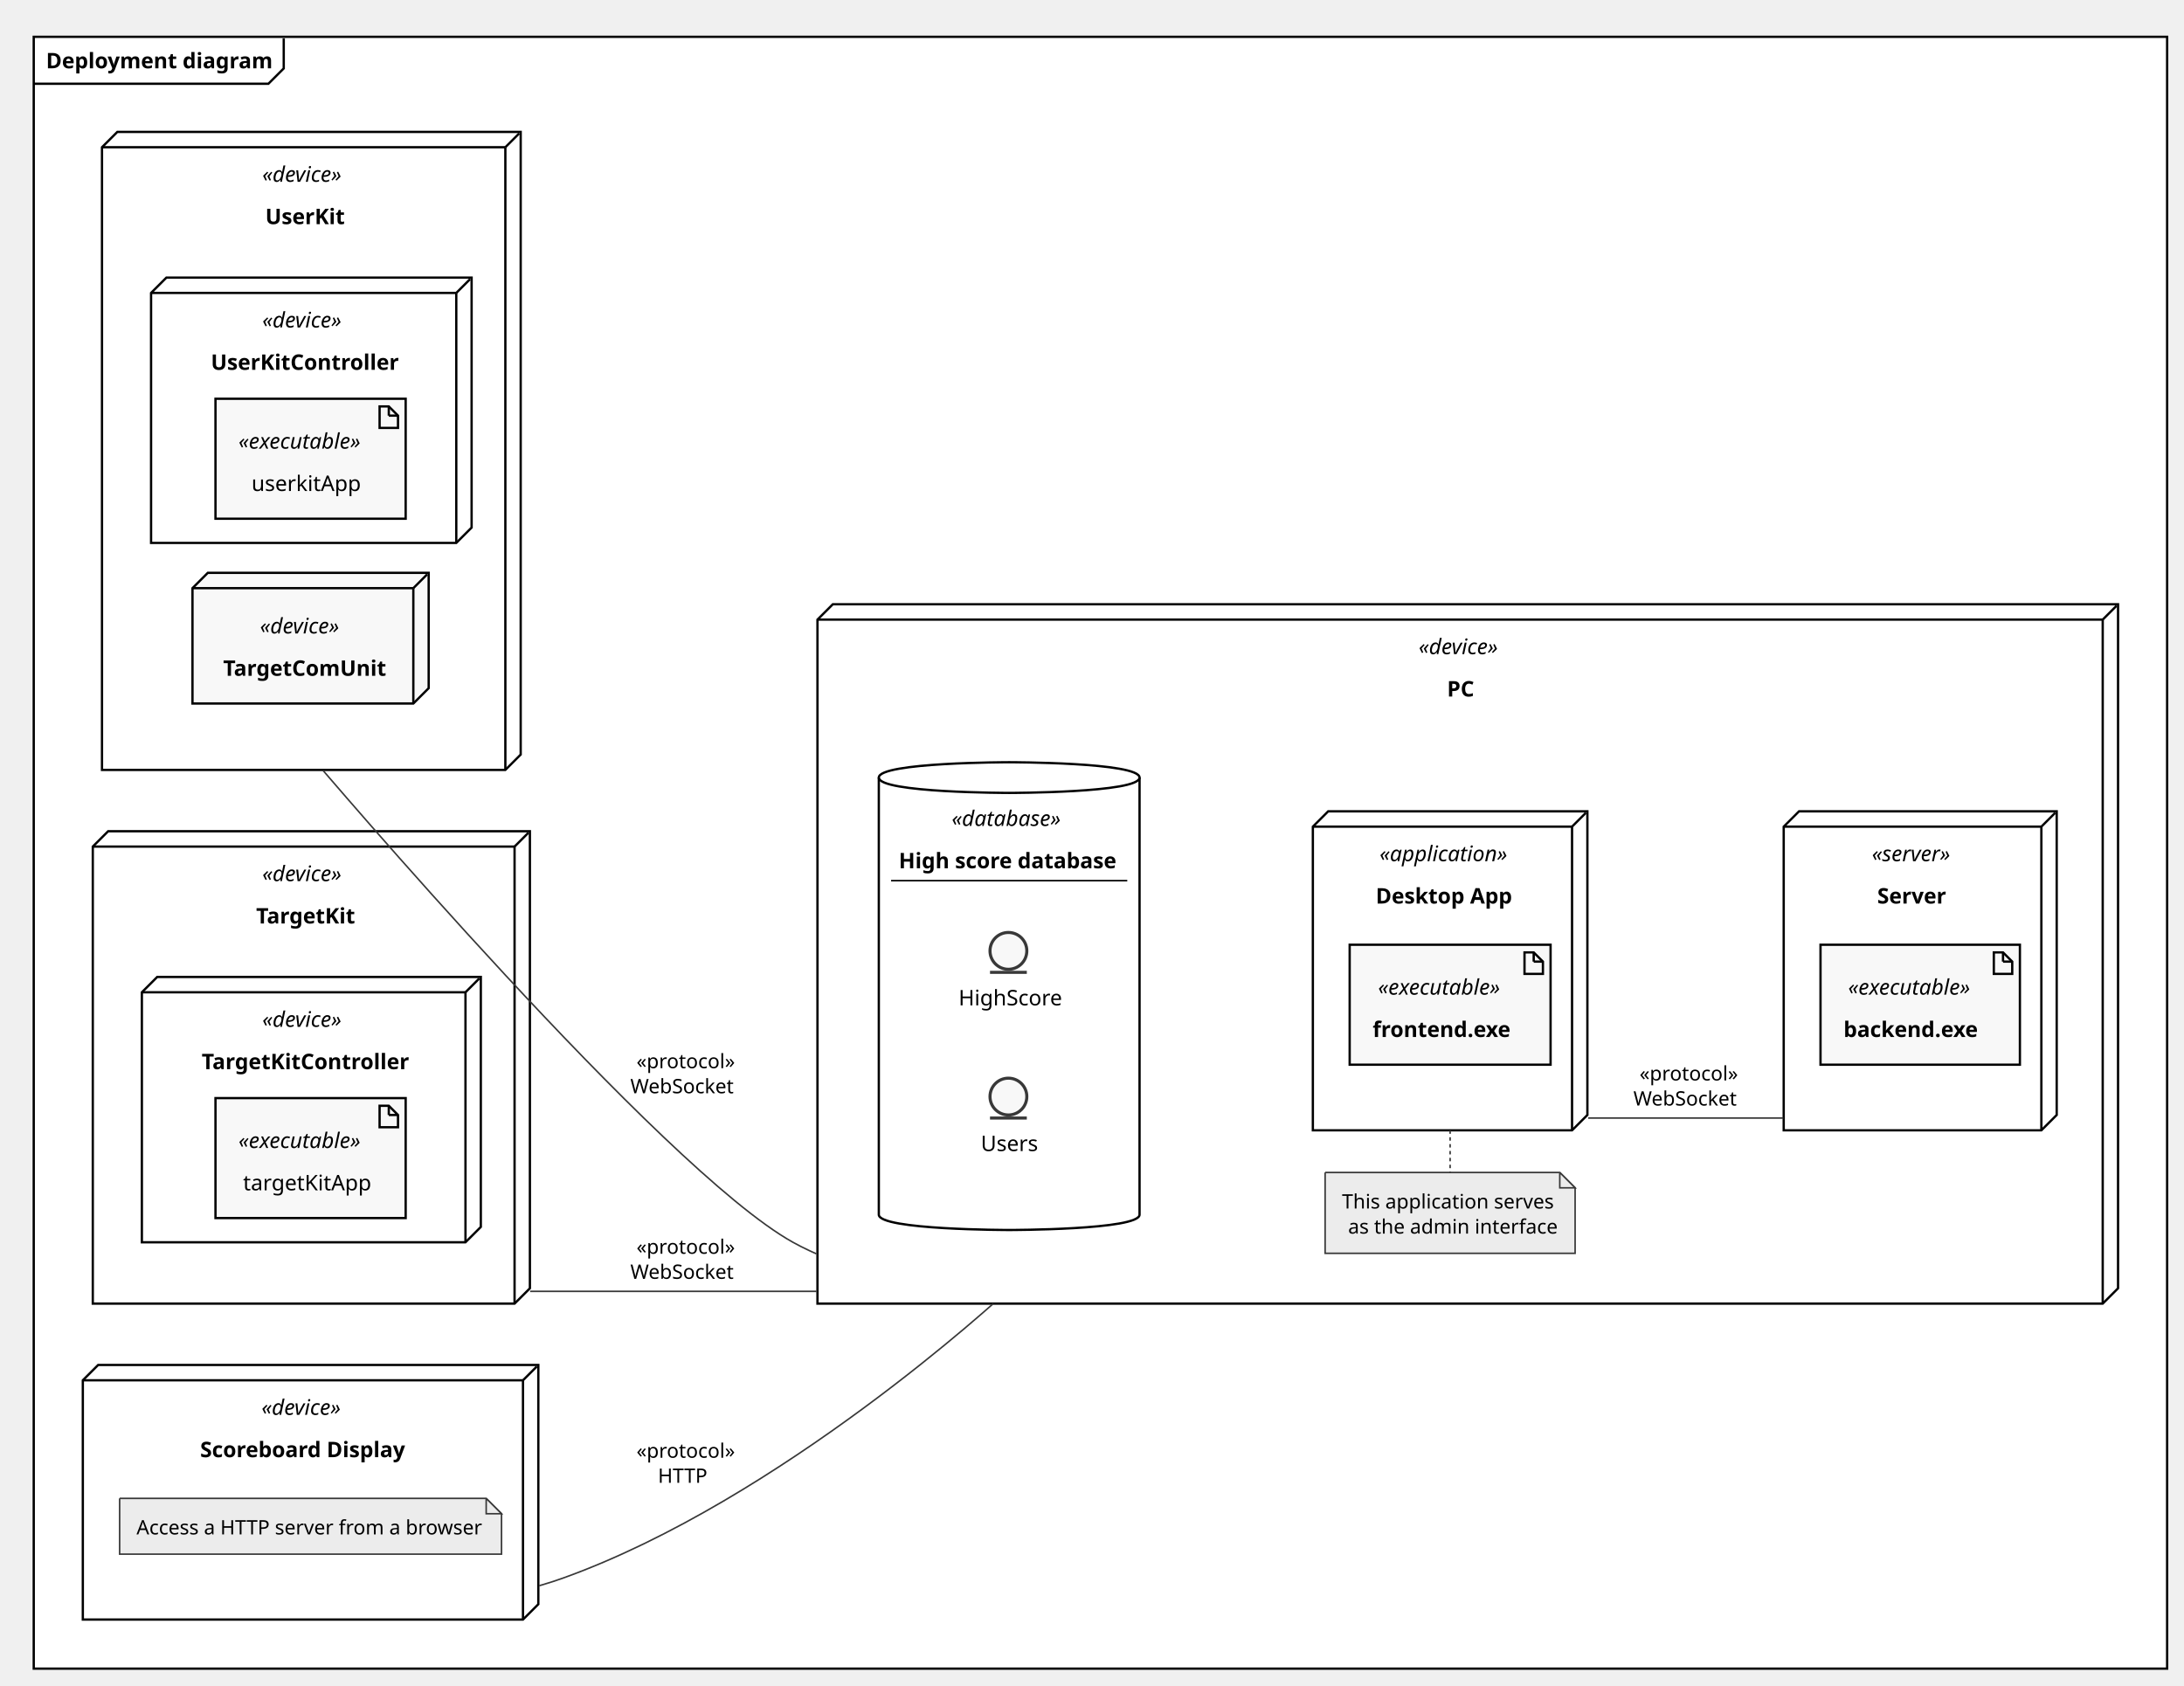
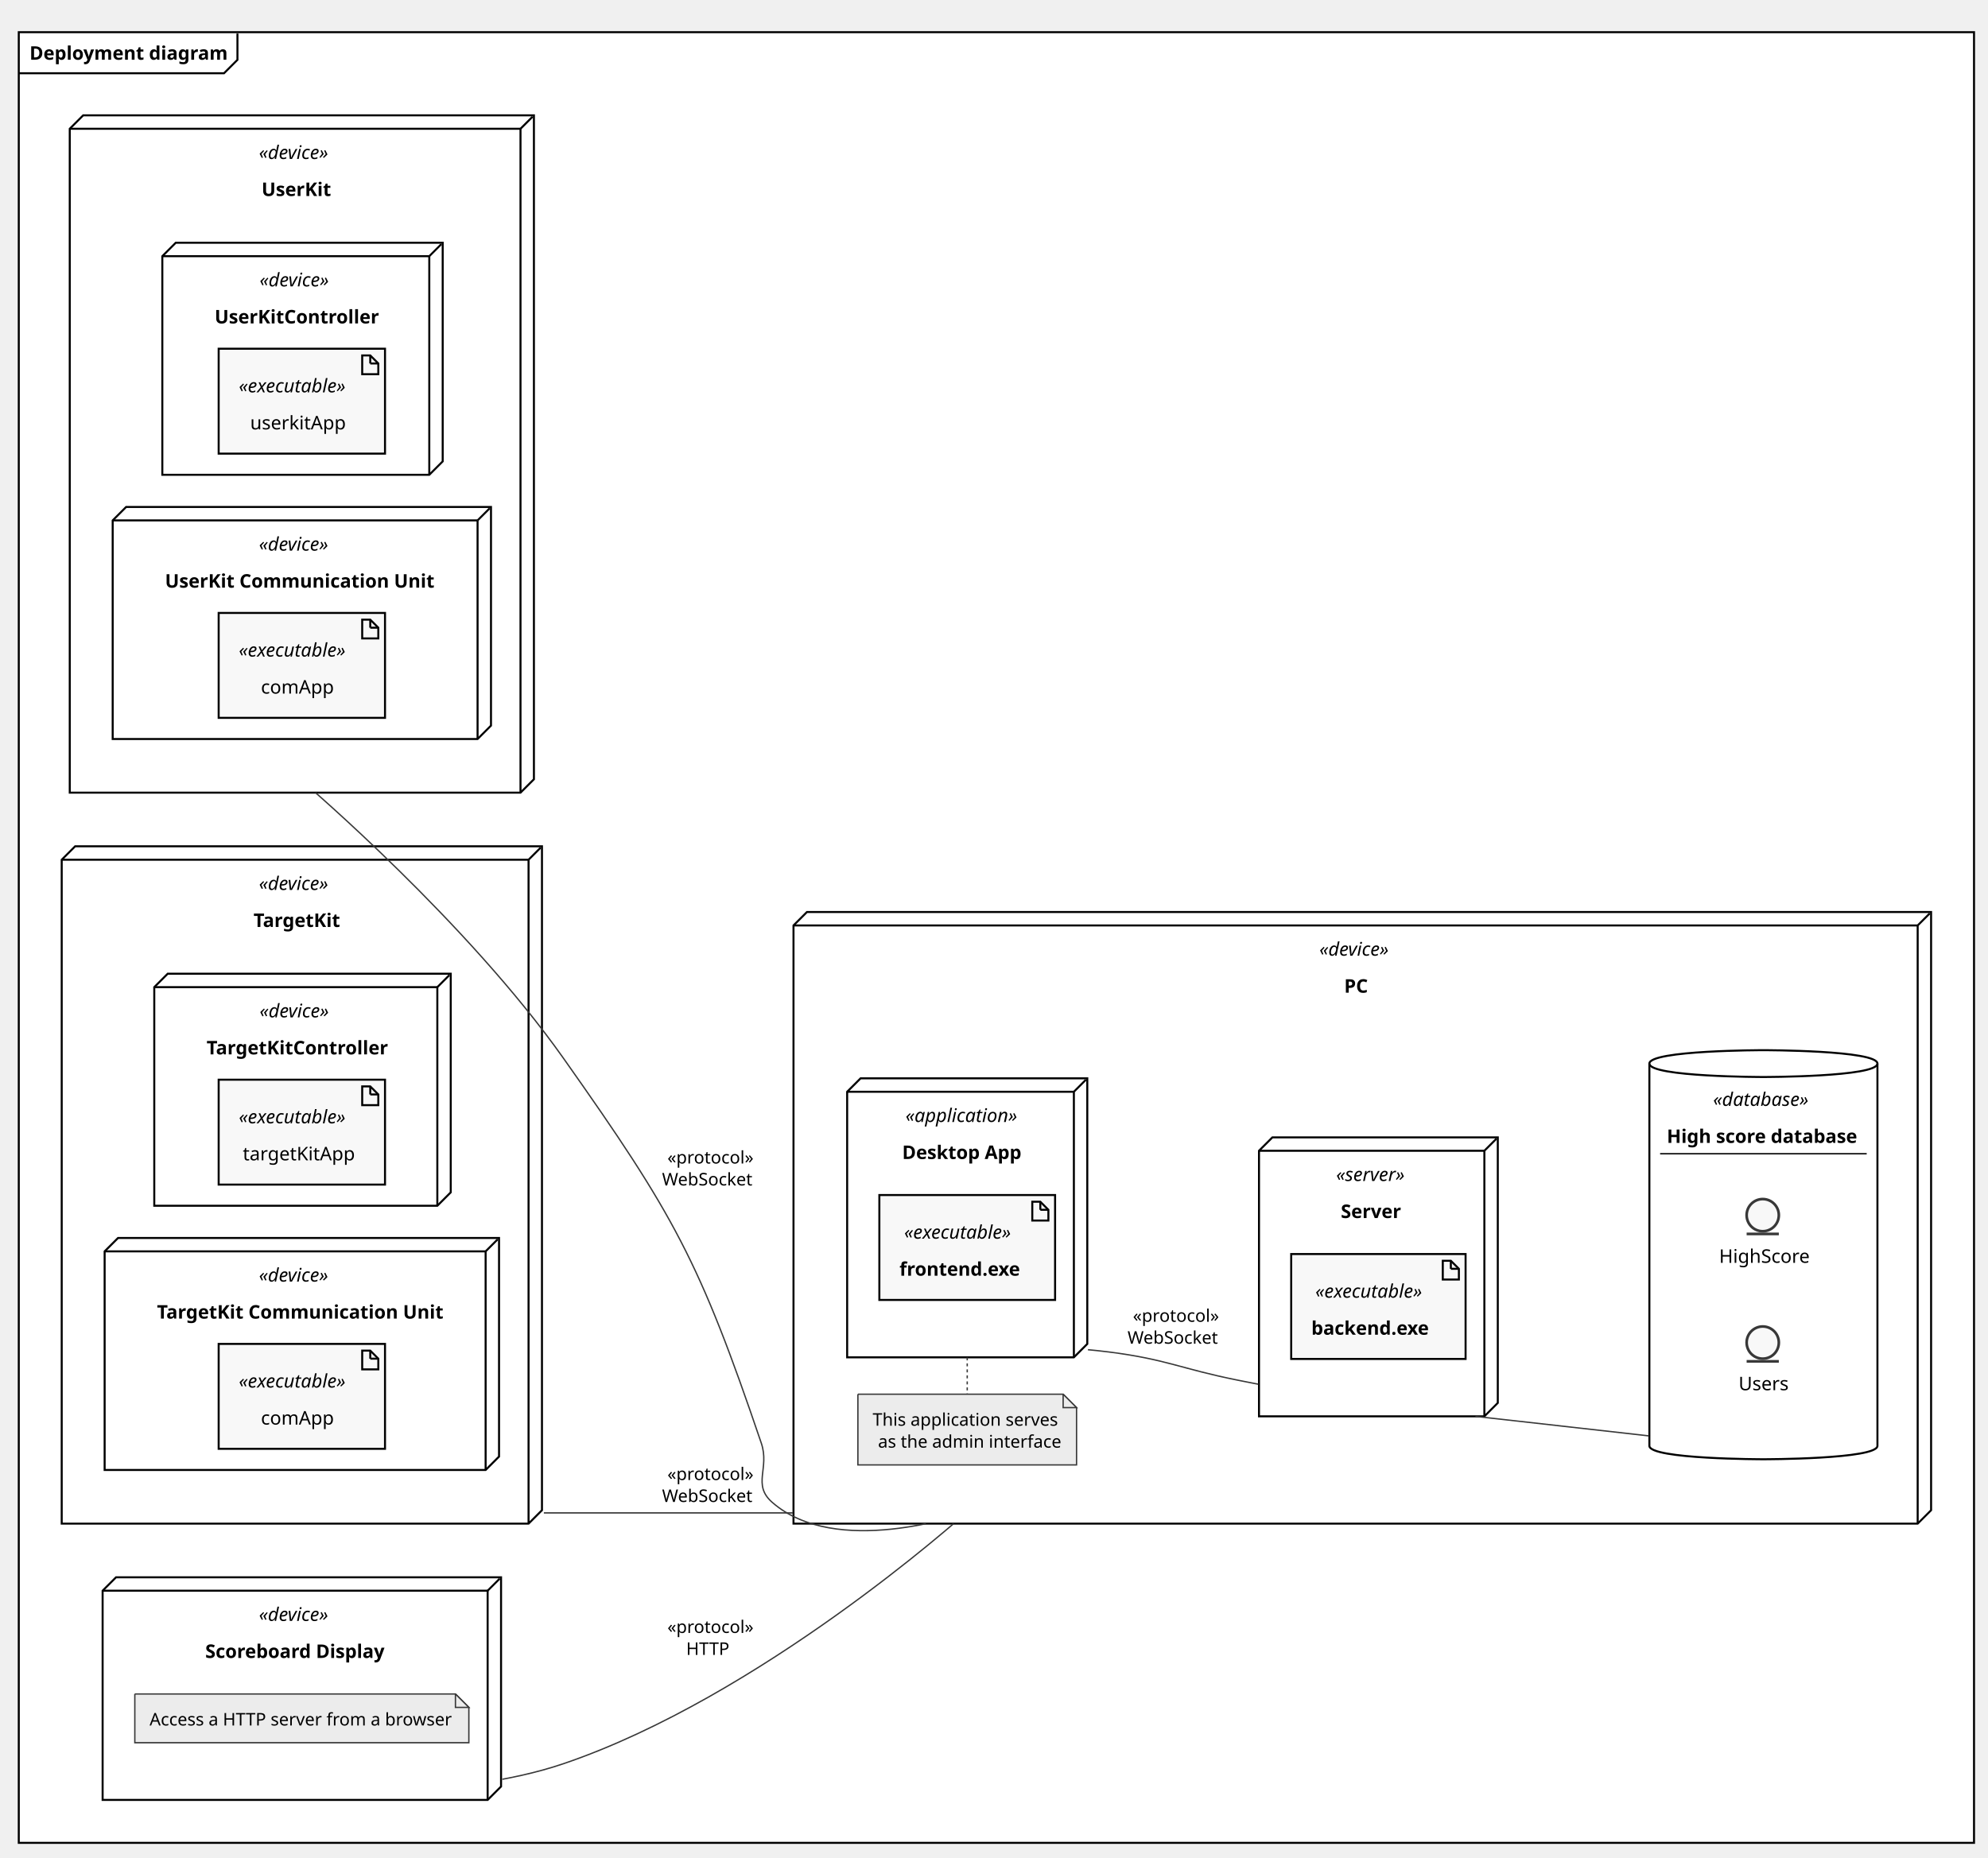
- <svg xmlns="http://www.w3.org/2000/svg" contentScriptType="application/ecmascript" contentStyleType="text/css" height="3434.375px" preserveAspectRatio="none" style="width:4450px;height:3434px;" version="1.1" viewBox="0 0 4450 3434" width="4450px" zoomAndPan="magnify">
+ <svg xmlns="http://www.w3.org/2000/svg" contentScriptType="application/ecmascript" contentStyleType="text/css" height="4328.125px" preserveAspectRatio="none" style="width:4631px;height:4328px;" version="1.1" viewBox="0 0 4631 4328" width="4631.25px" zoomAndPan="magnify">
  <defs />
  <g>
-     <rect fill="#FFFFFF" height="3325" style="stroke: #000000; stroke-width: 4.688;" width="4346.875" x="68.75" y="75" />
-     <path d="M578.125,78.125 L578.125,139.404 L546.875,170.654 L68.75,170.654 " fill="none" style="stroke: #000000; stroke-width: 4.688;" />
-     <text fill="#000000" font-family="sans-serif" font-size="43.75" font-weight="bold" lengthAdjust="spacingAndGlyphs" textLength="446.875" x="93.75" y="139.166">Deployment diagram</text>
-     <polygon fill="#FFFFFF" points="1665.625,1262.5,1696.875,1231.25,4315.625,1231.25,4315.625,2625,4284.375,2656.25,1665.625,2656.25,1665.625,1262.5" style="stroke: #000000; stroke-width: 4.688;" />
-     <line style="stroke: #000000; stroke-width: 4.688;" x1="4284.375" x2="4312.5" y1="1262.5" y2="1234.375" />
-     <line style="stroke: #000000; stroke-width: 4.688;" x1="1665.625" x2="4284.375" y1="1262.5" y2="1262.5" />
-     <line style="stroke: #000000; stroke-width: 4.688;" x1="4284.375" x2="4284.375" y1="1262.5" y2="2656.25" />
-     <text fill="#000000" font-family="sans-serif" font-size="43.75" font-style="italic" lengthAdjust="spacingAndGlyphs" textLength="175" x="2890.625" y="1332.916">«device»</text>
-     <text fill="#000000" font-family="sans-serif" font-size="43.75" font-weight="bold" lengthAdjust="spacingAndGlyphs" textLength="59.375" x="2948.438" y="1419.196">PC</text>
-     <polygon fill="#FFFFFF" points="2675,1684.375,2706.25,1653.125,3234.375,1653.125,3234.375,2271.875,3203.125,2303.125,2675,2303.125,2675,1684.375" style="stroke: #000000; stroke-width: 4.688;" />
-     <line style="stroke: #000000; stroke-width: 4.688;" x1="3203.125" x2="3231.25" y1="1684.375" y2="1656.25" />
-     <line style="stroke: #000000; stroke-width: 4.688;" x1="2675" x2="3203.125" y1="1684.375" y2="1684.375" />
-     <line style="stroke: #000000; stroke-width: 4.688;" x1="3203.125" x2="3203.125" y1="1684.375" y2="2303.125" />
-     <text fill="#000000" font-family="sans-serif" font-size="43.75" font-style="italic" lengthAdjust="spacingAndGlyphs" textLength="262.5" x="2810.938" y="1754.791">«application»</text>
-     <text fill="#000000" font-family="sans-serif" font-size="43.75" font-weight="bold" lengthAdjust="spacingAndGlyphs" textLength="278.125" x="2803.125" y="1841.071">Desktop App</text>
-     <polygon fill="#FFFFFF" points="3634.375,1684.375,3665.625,1653.125,4190.625,1653.125,4190.625,2271.875,4159.375,2303.125,3634.375,2303.125,3634.375,1684.375" style="stroke: #000000; stroke-width: 4.688;" />
-     <line style="stroke: #000000; stroke-width: 4.688;" x1="4159.375" x2="4187.5" y1="1684.375" y2="1656.25" />
-     <line style="stroke: #000000; stroke-width: 4.688;" x1="3634.375" x2="4159.375" y1="1684.375" y2="1684.375" />
-     <line style="stroke: #000000; stroke-width: 4.688;" x1="4159.375" x2="4159.375" y1="1684.375" y2="2303.125" />
-     <text fill="#000000" font-family="sans-serif" font-size="43.75" font-style="italic" lengthAdjust="spacingAndGlyphs" textLength="171.875" x="3814.062" y="1754.791">«server»</text>
-     <text fill="#000000" font-family="sans-serif" font-size="43.75" font-weight="bold" lengthAdjust="spacingAndGlyphs" textLength="150" x="3825" y="1841.071">Server</text>
-     <path d="M1790.625,1584.375 C1790.625,1553.125 2056.25,1553.125 2056.25,1553.125 C2056.25,1553.125 2321.875,1553.125 2321.875,1584.375 L2321.875,2475 C2321.875,2506.25 2056.25,2506.25 2056.25,2506.25 C2056.25,2506.25 1790.625,2506.25 1790.625,2475 L1790.625,1584.375 " fill="#FFFFFF" style="stroke: #000000; stroke-width: 4.688;" />
-     <path d="M1790.625,1584.375 C1790.625,1615.625 2056.25,1615.625 2056.25,1615.625 C2056.25,1615.625 2321.875,1615.625 2321.875,1584.375 " fill="none" style="stroke: #000000; stroke-width: 4.688;" />
-     <text fill="#000000" font-family="sans-serif" font-size="43.75" font-style="italic" lengthAdjust="spacingAndGlyphs" textLength="234.375" x="1939.062" y="1682.916">«database»</text>
-     <text fill="#000000" font-family="sans-serif" font-size="43.75" font-weight="bold" lengthAdjust="spacingAndGlyphs" textLength="450" x="1831.25" y="1769.196">High score database</text>
-     <line style="stroke: #000000; stroke-width: 3.125;" x1="1815.625" x2="2296.875" y1="1794.434" y2="1794.434" />
-     <polygon fill="#FFFFFF" points="207.812,300,239.062,268.75,1060.938,268.75,1060.938,1537.5,1029.688,1568.75,207.812,1568.75,207.812,300" style="stroke: #000000; stroke-width: 4.688;" />
-     <line style="stroke: #000000; stroke-width: 4.688;" x1="1029.688" x2="1057.812" y1="300" y2="271.875" />
-     <line style="stroke: #000000; stroke-width: 4.688;" x1="207.812" x2="1029.688" y1="300" y2="300" />
-     <line style="stroke: #000000; stroke-width: 4.688;" x1="1029.688" x2="1029.688" y1="300" y2="1568.75" />
-     <text fill="#000000" font-family="sans-serif" font-size="43.75" font-style="italic" lengthAdjust="spacingAndGlyphs" textLength="175" x="534.375" y="370.416">«device»</text>
-     <text fill="#000000" font-family="sans-serif" font-size="43.75" font-weight="bold" lengthAdjust="spacingAndGlyphs" textLength="162.5" x="540.625" y="456.696">UserKit</text>
-     <polygon fill="#FFFFFF" points="307.812,596.875,339.062,565.625,960.938,565.625,960.938,1075,929.688,1106.25,307.812,1106.25,307.812,596.875" style="stroke: #000000; stroke-width: 4.688;" />
-     <line style="stroke: #000000; stroke-width: 4.688;" x1="929.688" x2="957.812" y1="596.875" y2="568.75" />
-     <line style="stroke: #000000; stroke-width: 4.688;" x1="307.812" x2="929.688" y1="596.875" y2="596.875" />
-     <line style="stroke: #000000; stroke-width: 4.688;" x1="929.688" x2="929.688" y1="596.875" y2="1106.25" />
-     <text fill="#000000" font-family="sans-serif" font-size="43.75" font-style="italic" lengthAdjust="spacingAndGlyphs" textLength="175" x="534.375" y="667.291">«device»</text>
-     <text fill="#000000" font-family="sans-serif" font-size="43.75" font-weight="bold" lengthAdjust="spacingAndGlyphs" textLength="384.375" x="429.688" y="753.571">UserKitController</text>
-     <polygon fill="#FFFFFF" points="189.062,1725,220.312,1693.75,1079.688,1693.75,1079.688,2625,1048.438,2656.25,189.062,2656.25,189.062,1725" style="stroke: #000000; stroke-width: 4.688;" />
-     <line style="stroke: #000000; stroke-width: 4.688;" x1="1048.438" x2="1076.562" y1="1725" y2="1696.875" />
-     <line style="stroke: #000000; stroke-width: 4.688;" x1="189.062" x2="1048.438" y1="1725" y2="1725" />
-     <line style="stroke: #000000; stroke-width: 4.688;" x1="1048.438" x2="1048.438" y1="1725" y2="2656.25" />
-     <text fill="#000000" font-family="sans-serif" font-size="43.75" font-style="italic" lengthAdjust="spacingAndGlyphs" textLength="175" x="534.375" y="1795.416">«device»</text>
-     <text fill="#000000" font-family="sans-serif" font-size="43.75" font-weight="bold" lengthAdjust="spacingAndGlyphs" textLength="200" x="521.875" y="1881.696">TargetKit</text>
-     <polygon fill="#FFFFFF" points="289.062,2021.875,320.312,1990.625,979.688,1990.625,979.688,2500,948.438,2531.25,289.062,2531.25,289.062,2021.875" style="stroke: #000000; stroke-width: 4.688;" />
-     <line style="stroke: #000000; stroke-width: 4.688;" x1="948.438" x2="976.562" y1="2021.875" y2="1993.75" />
-     <line style="stroke: #000000; stroke-width: 4.688;" x1="289.062" x2="948.438" y1="2021.875" y2="2021.875" />
-     <line style="stroke: #000000; stroke-width: 4.688;" x1="948.438" x2="948.438" y1="2021.875" y2="2531.25" />
-     <text fill="#000000" font-family="sans-serif" font-size="43.75" font-style="italic" lengthAdjust="spacingAndGlyphs" textLength="175" x="534.375" y="2092.291">«device»</text>
-     <text fill="#000000" font-family="sans-serif" font-size="43.75" font-weight="bold" lengthAdjust="spacingAndGlyphs" textLength="421.875" x="410.938" y="2178.571">TargetKitController</text>
-     <polygon fill="#FFFFFF" points="168.75,2812.5,200,2781.25,1096.875,2781.25,1096.875,3268.75,1065.625,3300,168.75,3300,168.75,2812.5" style="stroke: #000000; stroke-width: 4.688;" />
-     <line style="stroke: #000000; stroke-width: 4.688;" x1="1065.625" x2="1093.75" y1="2812.5" y2="2784.375" />
-     <line style="stroke: #000000; stroke-width: 4.688;" x1="168.75" x2="1065.625" y1="2812.5" y2="2812.5" />
-     <line style="stroke: #000000; stroke-width: 4.688;" x1="1065.625" x2="1065.625" y1="2812.5" y2="3300" />
-     <text fill="#000000" font-family="sans-serif" font-size="43.75" font-style="italic" lengthAdjust="spacingAndGlyphs" textLength="175" x="532.812" y="2882.916">«device»</text>
-     <text fill="#000000" font-family="sans-serif" font-size="43.75" font-weight="bold" lengthAdjust="spacingAndGlyphs" textLength="425" x="407.812" y="2969.196">Scoreboard Display</text>
-     <path d="M2700,2389.062 L2700,2553.76 L3209.375,2553.76 L3209.375,2420.312 L3178.125,2389.062 L2700,2389.062 " fill="#ECECEC" style="stroke: #383838; stroke-width: 3.125;" />
-     <path d="M3178.125,2389.062 L3178.125,2420.312 L3209.375,2420.312 L3178.125,2389.062 " fill="#ECECEC" style="stroke: #383838; stroke-width: 3.125;" />
-     <text fill="#000000" font-family="sans-serif" font-size="40.625" lengthAdjust="spacingAndGlyphs" textLength="409.375" x="2734.375" y="2462.485">This application serves</text>
-     <text fill="#000000" font-family="sans-serif" font-size="40.625" lengthAdjust="spacingAndGlyphs" textLength="400" x="2746.875" y="2513.583">as the admin interface</text>
-     <rect fill="#F8F8F8" height="244.434" style="stroke: #000000; stroke-width: 4.688;" width="409.375" x="2750" y="1925" />
-     <polygon fill="#F8F8F8" points="3106.25,1940.625,3106.25,1984.375,3143.75,1984.375,3143.75,1959.375,3125,1940.625,3106.25,1940.625" style="stroke: #000000; stroke-width: 4.688;" />
-     <line style="stroke: #000000; stroke-width: 4.688;" x1="3125" x2="3125" y1="1940.625" y2="1959.375" />
-     <line style="stroke: #000000; stroke-width: 4.688;" x1="3143.75" x2="3125" y1="1959.375" y2="1959.375" />
-     <text fill="#000000" font-family="sans-serif" font-size="43.75" font-style="italic" lengthAdjust="spacingAndGlyphs" textLength="262.5" x="2807.812" y="2026.666">«executable»</text>
-     <text fill="#000000" font-family="sans-serif" font-size="43.75" font-weight="bold" lengthAdjust="spacingAndGlyphs" textLength="284.375" x="2796.875" y="2112.946">frontend.exe</text>
-     <rect fill="#F8F8F8" height="244.434" style="stroke: #000000; stroke-width: 4.688;" width="406.25" x="3709.375" y="1925" />
-     <polygon fill="#F8F8F8" points="4062.5,1940.625,4062.5,1984.375,4100,1984.375,4100,1959.375,4081.25,1940.625,4062.5,1940.625" style="stroke: #000000; stroke-width: 4.688;" />
-     <line style="stroke: #000000; stroke-width: 4.688;" x1="4081.25" x2="4081.25" y1="1940.625" y2="1959.375" />
-     <line style="stroke: #000000; stroke-width: 4.688;" x1="4100" x2="4081.25" y1="1959.375" y2="1959.375" />
-     <text fill="#000000" font-family="sans-serif" font-size="43.75" font-style="italic" lengthAdjust="spacingAndGlyphs" textLength="262.5" x="3765.625" y="2026.666">«executable»</text>
-     <text fill="#000000" font-family="sans-serif" font-size="43.75" font-weight="bold" lengthAdjust="spacingAndGlyphs" textLength="281.25" x="3756.25" y="2112.946">backend.exe</text>
-     <ellipse cx="2054.688" cy="1937.5" fill="#F8F8F8" rx="37.5" ry="37.5" style="stroke: #383838; stroke-width: 6.25;" />
-     <line style="stroke: #383838; stroke-width: 6.25;" x1="2017.188" x2="2092.188" y1="1981.25" y2="1981.25" />
-     <text fill="#000000" font-family="sans-serif" font-size="43.75" lengthAdjust="spacingAndGlyphs" textLength="203.125" x="1953.125" y="2048.541">HighScore</text>
-     <ellipse cx="2054.688" cy="2234.375" fill="#F8F8F8" rx="37.5" ry="37.5" style="stroke: #383838; stroke-width: 6.25;" />
-     <line style="stroke: #383838; stroke-width: 6.25;" x1="2017.188" x2="2092.188" y1="2278.125" y2="2278.125" />
-     <text fill="#000000" font-family="sans-serif" font-size="43.75" lengthAdjust="spacingAndGlyphs" textLength="112.5" x="1998.438" y="2345.416">Users</text>
-     <polygon fill="#F8F8F8" points="392.188,1198.438,423.438,1167.188,873.438,1167.188,873.438,1402.246,842.188,1433.496,392.188,1433.496,392.188,1198.438" style="stroke: #000000; stroke-width: 4.688;" />
-     <line style="stroke: #000000; stroke-width: 4.688;" x1="842.188" x2="870.312" y1="1198.438" y2="1170.312" />
-     <line style="stroke: #000000; stroke-width: 4.688;" x1="392.188" x2="842.188" y1="1198.438" y2="1198.438" />
-     <line style="stroke: #000000; stroke-width: 4.688;" x1="842.188" x2="842.188" y1="1198.438" y2="1433.496" />
-     <text fill="#000000" font-family="sans-serif" font-size="43.75" font-style="italic" lengthAdjust="spacingAndGlyphs" textLength="175" x="529.688" y="1290.729">«device»</text>
-     <text fill="#000000" font-family="sans-serif" font-size="43.75" font-weight="bold" lengthAdjust="spacingAndGlyphs" textLength="325" x="454.688" y="1377.008">TargetComUnit</text>
-     <rect fill="#F8F8F8" height="244.434" style="stroke: #000000; stroke-width: 4.688;" width="387.5" x="439.062" y="812.5" />
-     <polygon fill="#F8F8F8" points="773.438,828.125,773.438,871.875,810.938,871.875,810.938,846.875,792.188,828.125,773.438,828.125" style="stroke: #000000; stroke-width: 4.688;" />
-     <line style="stroke: #000000; stroke-width: 4.688;" x1="792.188" x2="792.188" y1="828.125" y2="846.875" />
-     <line style="stroke: #000000; stroke-width: 4.688;" x1="810.938" x2="792.188" y1="846.875" y2="846.875" />
-     <text fill="#000000" font-family="sans-serif" font-size="43.75" font-style="italic" lengthAdjust="spacingAndGlyphs" textLength="262.5" x="485.938" y="914.166">«executable»</text>
-     <text fill="#000000" font-family="sans-serif" font-size="43.75" lengthAdjust="spacingAndGlyphs" textLength="209.375" x="512.5" y="1000.446">userkitApp</text>
-     <rect fill="#F8F8F8" height="244.434" style="stroke: #000000; stroke-width: 4.688;" width="387.5" x="439.062" y="2237.5" />
-     <polygon fill="#F8F8F8" points="773.438,2253.125,773.438,2296.875,810.938,2296.875,810.938,2271.875,792.188,2253.125,773.438,2253.125" style="stroke: #000000; stroke-width: 4.688;" />
-     <line style="stroke: #000000; stroke-width: 4.688;" x1="792.188" x2="792.188" y1="2253.125" y2="2271.875" />
-     <line style="stroke: #000000; stroke-width: 4.688;" x1="810.938" x2="792.188" y1="2271.875" y2="2271.875" />
-     <text fill="#000000" font-family="sans-serif" font-size="43.75" font-style="italic" lengthAdjust="spacingAndGlyphs" textLength="262.5" x="485.938" y="2339.166">«executable»</text>
-     <text fill="#000000" font-family="sans-serif" font-size="43.75" lengthAdjust="spacingAndGlyphs" textLength="243.75" x="495.312" y="2425.446">targetKitApp</text>
-     <path d="M243.75,3053.125 L243.75,3166.724 L1021.875,3166.724 L1021.875,3084.375 L990.625,3053.125 L243.75,3053.125 " fill="#ECECEC" style="stroke: #383838; stroke-width: 3.125;" />
-     <path d="M990.625,3053.125 L990.625,3084.375 L1021.875,3084.375 L990.625,3053.125 " fill="#ECECEC" style="stroke: #383838; stroke-width: 3.125;" />
-     <text fill="#000000" font-family="sans-serif" font-size="40.625" lengthAdjust="spacingAndGlyphs" textLength="681.25" x="278.125" y="3126.547">Access a HTTP server from a browser</text>
-     <path d="M2954.688,2303.22 C2954.688,2303.361 2954.688,2303.503 2954.688,2303.645 C2954.688,2304.778 2954.688,2305.911 2954.688,2307.044 C2954.688,2316.108 2954.688,2325.173 2954.688,2334.237 C2954.688,2352.366 2954.688,2370.494 2954.688,2388.622 " fill="none" id="desktopApp-N2" style="stroke: #383838; stroke-width: 3.125; stroke-dasharray: 7.0,7.0;" />
-     <path d="M657.954,1569.539 C658.481,1570.154 659.017,1570.779 659.562,1571.414 C660.651,1572.684 661.775,1573.994 662.934,1575.344 C665.253,1578.045 667.709,1580.904 670.3,1583.915 C691.026,1608.01 720.336,1641.892 756.038,1682.655 C827.442,1764.179 924.415,1873.222 1029.423,1986.52 C1239.44,2213.116 1481.597,2456.731 1615.625,2531.25 C1626.314,2537.193 1637.338,2542.783 1648.614,2548.041 C1651.434,2549.356 1654.269,2550.649 1657.118,2551.923 C1658.543,2552.56 1659.972,2553.191 1661.403,2553.818 C1662.12,2554.131 1662.836,2554.443 1663.554,2554.754 " fill="none" id="UserKit-PC" style="stroke: #383838; stroke-width: 3.125;" />
-     <text fill="#000000" font-family="sans-serif" font-size="40.625" lengthAdjust="spacingAndGlyphs" textLength="187.5" x="1296.875" y="2176.547">«protocol»</text>
-     <text fill="#000000" font-family="sans-serif" font-size="40.625" lengthAdjust="spacingAndGlyphs" textLength="212.5" x="1284.375" y="2227.646">WebSocket</text>
-     <path d="M1080.133,2631.25 C1082.679,2631.25 1085.231,2631.25 1087.788,2631.25 C1169.615,2631.25 1256.716,2631.25 1343.815,2631.25 C1430.915,2631.25 1518.013,2631.25 1599.834,2631.25 C1620.29,2631.25 1640.415,2631.25 1660.128,2631.25 C1661.361,2631.25 1662.591,2631.25 1663.82,2631.25 " fill="none" id="TargetKit-PC" style="stroke: #383838; stroke-width: 3.125;" />
-     <text fill="#000000" font-family="sans-serif" font-size="40.625" lengthAdjust="spacingAndGlyphs" textLength="187.5" x="1296.875" y="2554.672">«protocol»</text>
-     <text fill="#000000" font-family="sans-serif" font-size="40.625" lengthAdjust="spacingAndGlyphs" textLength="212.5" x="1284.375" y="2605.771">WebSocket</text>
-     <path d="M1098.571,3231.073 C1099.436,3230.828 1100.3,3230.581 1101.163,3230.332 C1102.89,3229.835 1104.613,3229.333 1106.333,3228.826 C1120.094,3224.768 1133.637,3220.376 1146.875,3215.625 C1368.62,3136.036 1591.245,2993.228 1760.165,2868.713 C1844.625,2806.455 1915.659,2748.771 1966.445,2705.848 C1979.141,2695.118 1990.572,2685.31 2000.63,2676.584 C2005.66,2672.221 2010.346,2668.128 2014.676,2664.326 C2016.841,2662.425 2018.917,2660.596 2020.902,2658.843 C2021.894,2657.966 2022.864,2657.108 2023.811,2656.269 " fill="none" id="scoreboard-PC" style="stroke: #383838; stroke-width: 3.125;" />
-     <text fill="#000000" font-family="sans-serif" font-size="40.625" lengthAdjust="spacingAndGlyphs" textLength="187.5" x="1296.875" y="2970.297">«protocol»</text>
-     <text fill="#000000" font-family="sans-serif" font-size="40.625" lengthAdjust="spacingAndGlyphs" textLength="100" x="1340.625" y="3021.396">HTTP</text>
-     <path d="M3236.028,2278.125 C3237.709,2278.125 3239.395,2278.125 3241.084,2278.125 C3247.842,2278.125 3254.662,2278.125 3261.537,2278.125 C3316.54,2278.125 3375.087,2278.125 3433.634,2278.125 C3492.181,2278.125 3550.728,2278.125 3605.727,2278.125 C3612.602,2278.125 3619.422,2278.125 3626.179,2278.125 C3627.869,2278.125 3629.554,2278.125 3631.235,2278.125 C3632.076,2278.125 3632.916,2278.125 3633.754,2278.125 " fill="none" id="desktopApp-server" style="stroke: #383838; stroke-width: 3.125;" />
-     <text fill="#000000" font-family="sans-serif" font-size="40.625" lengthAdjust="spacingAndGlyphs" textLength="187.5" x="3340.625" y="2201.547">«protocol»</text>
-     <text fill="#000000" font-family="sans-serif" font-size="40.625" lengthAdjust="spacingAndGlyphs" textLength="212.5" x="3328.125" y="2252.646">WebSocket</text>
+     <rect fill="#FFFFFF" height="4218.75" style="stroke: #000000; stroke-width: 4.688;" width="4554.688" x="43.75" y="75" />
+     <path d="M553.125,78.125 L553.125,139.404 L521.875,170.654 L43.75,170.654 " fill="none" style="stroke: #000000; stroke-width: 4.688;" />
+     <text fill="#000000" font-family="sans-serif" font-size="43.75" font-weight="bold" lengthAdjust="spacingAndGlyphs" textLength="446.875" x="68.75" y="139.166">Deployment diagram</text>
+     <polygon fill="#FFFFFF" points="1848.438,2156.25,1879.688,2125,4498.438,2125,4498.438,3518.75,4467.188,3550,1848.438,3550,1848.438,2156.25" style="stroke: #000000; stroke-width: 4.688;" />
+     <line style="stroke: #000000; stroke-width: 4.688;" x1="4467.188" x2="4495.312" y1="2156.25" y2="2128.125" />
+     <line style="stroke: #000000; stroke-width: 4.688;" x1="1848.438" x2="4467.188" y1="2156.25" y2="2156.25" />
+     <line style="stroke: #000000; stroke-width: 4.688;" x1="4467.188" x2="4467.188" y1="2156.25" y2="3550" />
+     <text fill="#000000" font-family="sans-serif" font-size="43.75" font-style="italic" lengthAdjust="spacingAndGlyphs" textLength="175" x="3073.438" y="2226.666">«device»</text>
+     <text fill="#000000" font-family="sans-serif" font-size="43.75" font-weight="bold" lengthAdjust="spacingAndGlyphs" textLength="59.375" x="3131.25" y="2312.946">PC</text>
+     <polygon fill="#FFFFFF" points="1973.438,2543.75,2004.688,2512.5,2532.812,2512.5,2532.812,3131.25,2501.562,3162.5,1973.438,3162.5,1973.438,2543.75" style="stroke: #000000; stroke-width: 4.688;" />
+     <line style="stroke: #000000; stroke-width: 4.688;" x1="2501.562" x2="2529.688" y1="2543.75" y2="2515.625" />
+     <line style="stroke: #000000; stroke-width: 4.688;" x1="1973.438" x2="2501.562" y1="2543.75" y2="2543.75" />
+     <line style="stroke: #000000; stroke-width: 4.688;" x1="2501.562" x2="2501.562" y1="2543.75" y2="3162.5" />
+     <text fill="#000000" font-family="sans-serif" font-size="43.75" font-style="italic" lengthAdjust="spacingAndGlyphs" textLength="262.5" x="2109.375" y="2614.166">«application»</text>
+     <text fill="#000000" font-family="sans-serif" font-size="43.75" font-weight="bold" lengthAdjust="spacingAndGlyphs" textLength="278.125" x="2101.562" y="2700.446">Desktop App</text>
+     <polygon fill="#FFFFFF" points="2932.812,2681.25,2964.062,2650,3489.062,2650,3489.062,3268.75,3457.812,3300,2932.812,3300,2932.812,2681.25" style="stroke: #000000; stroke-width: 4.688;" />
+     <line style="stroke: #000000; stroke-width: 4.688;" x1="3457.812" x2="3485.938" y1="2681.25" y2="2653.125" />
+     <line style="stroke: #000000; stroke-width: 4.688;" x1="2932.812" x2="3457.812" y1="2681.25" y2="2681.25" />
+     <line style="stroke: #000000; stroke-width: 4.688;" x1="3457.812" x2="3457.812" y1="2681.25" y2="3300" />
+     <text fill="#000000" font-family="sans-serif" font-size="43.75" font-style="italic" lengthAdjust="spacingAndGlyphs" textLength="171.875" x="3112.5" y="2751.666">«server»</text>
+     <text fill="#000000" font-family="sans-serif" font-size="43.75" font-weight="bold" lengthAdjust="spacingAndGlyphs" textLength="150" x="3123.438" y="2837.946">Server</text>
+     <path d="M3842.188,2478.125 C3842.188,2446.875 4107.812,2446.875 4107.812,2446.875 C4107.812,2446.875 4373.438,2446.875 4373.438,2478.125 L4373.438,3368.75 C4373.438,3400 4107.812,3400 4107.812,3400 C4107.812,3400 3842.188,3400 3842.188,3368.75 L3842.188,2478.125 " fill="#FFFFFF" style="stroke: #000000; stroke-width: 4.688;" />
+     <path d="M3842.188,2478.125 C3842.188,2509.375 4107.812,2509.375 4107.812,2509.375 C4107.812,2509.375 4373.438,2509.375 4373.438,2478.125 " fill="none" style="stroke: #000000; stroke-width: 4.688;" />
+     <text fill="#000000" font-family="sans-serif" font-size="43.75" font-style="italic" lengthAdjust="spacingAndGlyphs" textLength="234.375" x="3990.625" y="2576.666">«database»</text>
+     <text fill="#000000" font-family="sans-serif" font-size="43.75" font-weight="bold" lengthAdjust="spacingAndGlyphs" textLength="450" x="3882.812" y="2662.946">High score database</text>
+     <line style="stroke: #000000; stroke-width: 3.125;" x1="3867.188" x2="4348.438" y1="2688.184" y2="2688.184" />
+     <polygon fill="#FFFFFF" points="162.5,300,193.75,268.75,1243.75,268.75,1243.75,1815.625,1212.5,1846.875,162.5,1846.875,162.5,300" style="stroke: #000000; stroke-width: 4.688;" />
+     <line style="stroke: #000000; stroke-width: 4.688;" x1="1212.5" x2="1240.625" y1="300" y2="271.875" />
+     <line style="stroke: #000000; stroke-width: 4.688;" x1="162.5" x2="1212.5" y1="300" y2="300" />
+     <line style="stroke: #000000; stroke-width: 4.688;" x1="1212.5" x2="1212.5" y1="300" y2="1846.875" />
+     <text fill="#000000" font-family="sans-serif" font-size="43.75" font-style="italic" lengthAdjust="spacingAndGlyphs" textLength="175" x="603.125" y="370.416">«device»</text>
+     <text fill="#000000" font-family="sans-serif" font-size="43.75" font-weight="bold" lengthAdjust="spacingAndGlyphs" textLength="162.5" x="609.375" y="456.696">UserKit</text>
+     <polygon fill="#FFFFFF" points="378.125,596.875,409.375,565.625,1031.25,565.625,1031.25,1075,1000,1106.25,378.125,1106.25,378.125,596.875" style="stroke: #000000; stroke-width: 4.688;" />
+     <line style="stroke: #000000; stroke-width: 4.688;" x1="1000" x2="1028.125" y1="596.875" y2="568.75" />
+     <line style="stroke: #000000; stroke-width: 4.688;" x1="378.125" x2="1000" y1="596.875" y2="596.875" />
+     <line style="stroke: #000000; stroke-width: 4.688;" x1="1000" x2="1000" y1="596.875" y2="1106.25" />
+     <text fill="#000000" font-family="sans-serif" font-size="43.75" font-style="italic" lengthAdjust="spacingAndGlyphs" textLength="175" x="604.688" y="667.291">«device»</text>
+     <text fill="#000000" font-family="sans-serif" font-size="43.75" font-weight="bold" lengthAdjust="spacingAndGlyphs" textLength="384.375" x="500" y="753.571">UserKitController</text>
+     <polygon fill="#FFFFFF" points="262.5,1212.5,293.75,1181.25,1143.75,1181.25,1143.75,1690.625,1112.5,1721.875,262.5,1721.875,262.5,1212.5" style="stroke: #000000; stroke-width: 4.688;" />
+     <line style="stroke: #000000; stroke-width: 4.688;" x1="1112.5" x2="1140.625" y1="1212.5" y2="1184.375" />
+     <line style="stroke: #000000; stroke-width: 4.688;" x1="262.5" x2="1112.5" y1="1212.5" y2="1212.5" />
+     <line style="stroke: #000000; stroke-width: 4.688;" x1="1112.5" x2="1112.5" y1="1212.5" y2="1721.875" />
+     <text fill="#000000" font-family="sans-serif" font-size="43.75" font-style="italic" lengthAdjust="spacingAndGlyphs" textLength="175" x="603.125" y="1282.916">«device»</text>
+     <text fill="#000000" font-family="sans-serif" font-size="43.75" font-weight="bold" lengthAdjust="spacingAndGlyphs" textLength="612.5" x="384.375" y="1369.196">UserKit Communication Unit</text>
+     <polygon fill="#FFFFFF" points="143.75,2003.125,175,1971.875,1262.5,1971.875,1262.5,3518.75,1231.25,3550,143.75,3550,143.75,2003.125" style="stroke: #000000; stroke-width: 4.688;" />
+     <line style="stroke: #000000; stroke-width: 4.688;" x1="1231.25" x2="1259.375" y1="2003.125" y2="1975" />
+     <line style="stroke: #000000; stroke-width: 4.688;" x1="143.75" x2="1231.25" y1="2003.125" y2="2003.125" />
+     <line style="stroke: #000000; stroke-width: 4.688;" x1="1231.25" x2="1231.25" y1="2003.125" y2="3550" />
+     <text fill="#000000" font-family="sans-serif" font-size="43.75" font-style="italic" lengthAdjust="spacingAndGlyphs" textLength="175" x="603.125" y="2073.541">«device»</text>
+     <text fill="#000000" font-family="sans-serif" font-size="43.75" font-weight="bold" lengthAdjust="spacingAndGlyphs" textLength="200" x="590.625" y="2159.821">TargetKit</text>
+     <polygon fill="#FFFFFF" points="359.375,2300,390.625,2268.75,1050,2268.75,1050,2778.125,1018.75,2809.375,359.375,2809.375,359.375,2300" style="stroke: #000000; stroke-width: 4.688;" />
+     <line style="stroke: #000000; stroke-width: 4.688;" x1="1018.75" x2="1046.875" y1="2300" y2="2271.875" />
+     <line style="stroke: #000000; stroke-width: 4.688;" x1="359.375" x2="1018.75" y1="2300" y2="2300" />
+     <line style="stroke: #000000; stroke-width: 4.688;" x1="1018.75" x2="1018.75" y1="2300" y2="2809.375" />
+     <text fill="#000000" font-family="sans-serif" font-size="43.75" font-style="italic" lengthAdjust="spacingAndGlyphs" textLength="175" x="604.688" y="2370.416">«device»</text>
+     <text fill="#000000" font-family="sans-serif" font-size="43.75" font-weight="bold" lengthAdjust="spacingAndGlyphs" textLength="421.875" x="481.25" y="2456.696">TargetKitController</text>
+     <polygon fill="#FFFFFF" points="243.75,2915.625,275,2884.375,1162.5,2884.375,1162.5,3393.75,1131.25,3425,243.75,3425,243.75,2915.625" style="stroke: #000000; stroke-width: 4.688;" />
+     <line style="stroke: #000000; stroke-width: 4.688;" x1="1131.25" x2="1159.375" y1="2915.625" y2="2887.5" />
+     <line style="stroke: #000000; stroke-width: 4.688;" x1="243.75" x2="1131.25" y1="2915.625" y2="2915.625" />
+     <line style="stroke: #000000; stroke-width: 4.688;" x1="1131.25" x2="1131.25" y1="2915.625" y2="3425" />
+     <text fill="#000000" font-family="sans-serif" font-size="43.75" font-style="italic" lengthAdjust="spacingAndGlyphs" textLength="175" x="603.125" y="2986.041">«device»</text>
+     <text fill="#000000" font-family="sans-serif" font-size="43.75" font-weight="bold" lengthAdjust="spacingAndGlyphs" textLength="650" x="365.625" y="3072.321">TargetKit Communication Unit</text>
+     <polygon fill="#FFFFFF" points="239.062,3706.25,270.312,3675,1167.188,3675,1167.188,4162.5,1135.938,4193.75,239.062,4193.75,239.062,3706.25" style="stroke: #000000; stroke-width: 4.688;" />
+     <line style="stroke: #000000; stroke-width: 4.688;" x1="1135.938" x2="1164.062" y1="3706.25" y2="3678.125" />
+     <line style="stroke: #000000; stroke-width: 4.688;" x1="239.062" x2="1135.938" y1="3706.25" y2="3706.25" />
+     <line style="stroke: #000000; stroke-width: 4.688;" x1="1135.938" x2="1135.938" y1="3706.25" y2="4193.75" />
+     <text fill="#000000" font-family="sans-serif" font-size="43.75" font-style="italic" lengthAdjust="spacingAndGlyphs" textLength="175" x="603.125" y="3776.666">«device»</text>
+     <text fill="#000000" font-family="sans-serif" font-size="43.75" font-weight="bold" lengthAdjust="spacingAndGlyphs" textLength="425" x="478.125" y="3862.946">Scoreboard Display</text>
+     <path d="M1998.438,3248.438 L1998.438,3413.135 L2507.812,3413.135 L2507.812,3279.688 L2476.562,3248.438 L1998.438,3248.438 " fill="#ECECEC" style="stroke: #383838; stroke-width: 3.125;" />
+     <path d="M2476.562,3248.438 L2476.562,3279.688 L2507.812,3279.688 L2476.562,3248.438 " fill="#ECECEC" style="stroke: #383838; stroke-width: 3.125;" />
+     <text fill="#000000" font-family="sans-serif" font-size="40.625" lengthAdjust="spacingAndGlyphs" textLength="409.375" x="2032.812" y="3321.86">This application serves</text>
+     <text fill="#000000" font-family="sans-serif" font-size="40.625" lengthAdjust="spacingAndGlyphs" textLength="400" x="2045.312" y="3372.958">as the admin interface</text>
+     <rect fill="#F8F8F8" height="244.434" style="stroke: #000000; stroke-width: 4.688;" width="409.375" x="2048.438" y="2784.375" />
+     <polygon fill="#F8F8F8" points="2404.688,2800,2404.688,2843.75,2442.188,2843.75,2442.188,2818.75,2423.438,2800,2404.688,2800" style="stroke: #000000; stroke-width: 4.688;" />
+     <line style="stroke: #000000; stroke-width: 4.688;" x1="2423.438" x2="2423.438" y1="2800" y2="2818.75" />
+     <line style="stroke: #000000; stroke-width: 4.688;" x1="2442.188" x2="2423.438" y1="2818.75" y2="2818.75" />
+     <text fill="#000000" font-family="sans-serif" font-size="43.75" font-style="italic" lengthAdjust="spacingAndGlyphs" textLength="262.5" x="2106.25" y="2886.041">«executable»</text>
+     <text fill="#000000" font-family="sans-serif" font-size="43.75" font-weight="bold" lengthAdjust="spacingAndGlyphs" textLength="284.375" x="2095.312" y="2972.321">frontend.exe</text>
+     <rect fill="#F8F8F8" height="244.434" style="stroke: #000000; stroke-width: 4.688;" width="406.25" x="3007.812" y="2921.875" />
+     <polygon fill="#F8F8F8" points="3360.938,2937.5,3360.938,2981.25,3398.438,2981.25,3398.438,2956.25,3379.688,2937.5,3360.938,2937.5" style="stroke: #000000; stroke-width: 4.688;" />
+     <line style="stroke: #000000; stroke-width: 4.688;" x1="3379.688" x2="3379.688" y1="2937.5" y2="2956.25" />
+     <line style="stroke: #000000; stroke-width: 4.688;" x1="3398.438" x2="3379.688" y1="2956.25" y2="2956.25" />
+     <text fill="#000000" font-family="sans-serif" font-size="43.75" font-style="italic" lengthAdjust="spacingAndGlyphs" textLength="262.5" x="3064.062" y="3023.541">«executable»</text>
+     <text fill="#000000" font-family="sans-serif" font-size="43.75" font-weight="bold" lengthAdjust="spacingAndGlyphs" textLength="281.25" x="3054.688" y="3109.821">backend.exe</text>
+     <ellipse cx="4106.25" cy="2831.25" fill="#F8F8F8" rx="37.5" ry="37.5" style="stroke: #383838; stroke-width: 6.25;" />
+     <line style="stroke: #383838; stroke-width: 6.25;" x1="4068.75" x2="4143.75" y1="2875" y2="2875" />
+     <text fill="#000000" font-family="sans-serif" font-size="43.75" lengthAdjust="spacingAndGlyphs" textLength="203.125" x="4004.688" y="2942.291">HighScore</text>
+     <ellipse cx="4106.25" cy="3128.125" fill="#F8F8F8" rx="37.5" ry="37.5" style="stroke: #383838; stroke-width: 6.25;" />
+     <line style="stroke: #383838; stroke-width: 6.25;" x1="4068.75" x2="4143.75" y1="3171.875" y2="3171.875" />
+     <text fill="#000000" font-family="sans-serif" font-size="43.75" lengthAdjust="spacingAndGlyphs" textLength="112.5" x="4050" y="3239.166">Users</text>
+     <rect fill="#F8F8F8" height="244.434" style="stroke: #000000; stroke-width: 4.688;" width="387.5" x="509.375" y="812.5" />
+     <polygon fill="#F8F8F8" points="843.75,828.125,843.75,871.875,881.25,871.875,881.25,846.875,862.5,828.125,843.75,828.125" style="stroke: #000000; stroke-width: 4.688;" />
+     <line style="stroke: #000000; stroke-width: 4.688;" x1="862.5" x2="862.5" y1="828.125" y2="846.875" />
+     <line style="stroke: #000000; stroke-width: 4.688;" x1="881.25" x2="862.5" y1="846.875" y2="846.875" />
+     <text fill="#000000" font-family="sans-serif" font-size="43.75" font-style="italic" lengthAdjust="spacingAndGlyphs" textLength="262.5" x="556.25" y="914.166">«executable»</text>
+     <text fill="#000000" font-family="sans-serif" font-size="43.75" lengthAdjust="spacingAndGlyphs" textLength="209.375" x="582.812" y="1000.446">userkitApp</text>
+     <rect fill="#F8F8F8" height="244.434" style="stroke: #000000; stroke-width: 4.688;" width="387.5" x="509.375" y="1428.125" />
+     <polygon fill="#F8F8F8" points="843.75,1443.75,843.75,1487.5,881.25,1487.5,881.25,1462.5,862.5,1443.75,843.75,1443.75" style="stroke: #000000; stroke-width: 4.688;" />
+     <line style="stroke: #000000; stroke-width: 4.688;" x1="862.5" x2="862.5" y1="1443.75" y2="1462.5" />
+     <line style="stroke: #000000; stroke-width: 4.688;" x1="881.25" x2="862.5" y1="1462.5" y2="1462.5" />
+     <text fill="#000000" font-family="sans-serif" font-size="43.75" font-style="italic" lengthAdjust="spacingAndGlyphs" textLength="262.5" x="556.25" y="1529.791">«executable»</text>
+     <text fill="#000000" font-family="sans-serif" font-size="43.75" lengthAdjust="spacingAndGlyphs" textLength="159.375" x="607.812" y="1616.071">comApp</text>
+     <rect fill="#F8F8F8" height="244.434" style="stroke: #000000; stroke-width: 4.688;" width="387.5" x="509.375" y="2515.625" />
+     <polygon fill="#F8F8F8" points="843.75,2531.25,843.75,2575,881.25,2575,881.25,2550,862.5,2531.25,843.75,2531.25" style="stroke: #000000; stroke-width: 4.688;" />
+     <line style="stroke: #000000; stroke-width: 4.688;" x1="862.5" x2="862.5" y1="2531.25" y2="2550" />
+     <line style="stroke: #000000; stroke-width: 4.688;" x1="881.25" x2="862.5" y1="2550" y2="2550" />
+     <text fill="#000000" font-family="sans-serif" font-size="43.75" font-style="italic" lengthAdjust="spacingAndGlyphs" textLength="262.5" x="556.25" y="2617.291">«executable»</text>
+     <text fill="#000000" font-family="sans-serif" font-size="43.75" lengthAdjust="spacingAndGlyphs" textLength="243.75" x="565.625" y="2703.571">targetKitApp</text>
+     <rect fill="#F8F8F8" height="244.434" style="stroke: #000000; stroke-width: 4.688;" width="387.5" x="509.375" y="3131.25" />
+     <polygon fill="#F8F8F8" points="843.75,3146.875,843.75,3190.625,881.25,3190.625,881.25,3165.625,862.5,3146.875,843.75,3146.875" style="stroke: #000000; stroke-width: 4.688;" />
+     <line style="stroke: #000000; stroke-width: 4.688;" x1="862.5" x2="862.5" y1="3146.875" y2="3165.625" />
+     <line style="stroke: #000000; stroke-width: 4.688;" x1="881.25" x2="862.5" y1="3165.625" y2="3165.625" />
+     <text fill="#000000" font-family="sans-serif" font-size="43.75" font-style="italic" lengthAdjust="spacingAndGlyphs" textLength="262.5" x="556.25" y="3232.916">«executable»</text>
+     <text fill="#000000" font-family="sans-serif" font-size="43.75" lengthAdjust="spacingAndGlyphs" textLength="159.375" x="607.812" y="3319.196">comApp</text>
+     <path d="M314.062,3946.875 L314.062,4060.474 L1092.188,4060.474 L1092.188,3978.125 L1060.938,3946.875 L314.062,3946.875 " fill="#ECECEC" style="stroke: #383838; stroke-width: 3.125;" />
+     <path d="M1060.938,3946.875 L1060.938,3978.125 L1092.188,3978.125 L1060.938,3946.875 " fill="#ECECEC" style="stroke: #383838; stroke-width: 3.125;" />
+     <text fill="#000000" font-family="sans-serif" font-size="40.625" lengthAdjust="spacingAndGlyphs" textLength="681.25" x="348.438" y="4020.297">Access a HTTP server from a browser</text>
+     <path d="M2253.125,3162.595 C2253.125,3162.736 2253.125,3162.878 2253.125,3163.02 C2253.125,3164.153 2253.125,3165.286 2253.125,3166.419 C2253.125,3175.483 2253.125,3184.548 2253.125,3193.612 C2253.125,3211.741 2253.125,3229.869 2253.125,3247.997 " fill="none" id="desktopApp-N2" style="stroke: #383838; stroke-width: 3.125; stroke-dasharray: 7.0,7.0;" />
+     <path d="M735.048,1846.95 C735.476,1847.327 735.907,1847.708 736.343,1848.093 C739.828,1851.171 743.588,1854.502 747.606,1858.077 C755.641,1865.228 764.71,1873.354 774.688,1882.381 C814.6,1918.487 869.058,1968.996 930.131,2029.072 C1052.277,2149.223 1200.884,2307.639 1312.5,2465.625 C1571.103,2831.662 1629.359,2938.119 1773.438,3362.5 C1793.406,3421.316 1751.869,3458.897 1798.438,3500 C1872.609,3565.466 1983.159,3572.544 2076.308,3562.852 C2099.596,3560.429 2121.796,3556.958 2142.068,3553.089 C2147.136,3552.122 2152.083,3551.129 2156.897,3550.122 " fill="none" id="UserKit-PC" style="stroke: #383838; stroke-width: 3.125;" />
+     <text fill="#000000" font-family="sans-serif" font-size="40.625" lengthAdjust="spacingAndGlyphs" textLength="187.5" x="1554.688" y="2710.922">«protocol»</text>
+     <text fill="#000000" font-family="sans-serif" font-size="40.625" lengthAdjust="spacingAndGlyphs" textLength="212.5" x="1542.188" y="2762.021">WebSocket</text>
+     <path d="M1266.909,3525 C1289.846,3525 1313.053,3525 1336.44,3525 C1383.213,3525 1430.704,3525 1478.196,3525 C1573.178,3525 1668.16,3525 1757.386,3525 C1779.693,3525 1801.64,3525 1823.138,3525 C1828.512,3525 1833.858,3525 1839.175,3525 C1841.833,3525 1844.485,3525 1847.128,3525 " fill="none" id="TargetKit-PC" style="stroke: #383838; stroke-width: 3.125;" />
+     <text fill="#000000" font-family="sans-serif" font-size="40.625" lengthAdjust="spacingAndGlyphs" textLength="187.5" x="1554.688" y="3448.422">«protocol»</text>
+     <text fill="#000000" font-family="sans-serif" font-size="40.625" lengthAdjust="spacingAndGlyphs" textLength="212.5" x="1542.188" y="3499.521">WebSocket</text>
+     <path d="M1170.147,4145.602 C1172.266,4145.211 1174.384,4144.814 1176.501,4144.411 C1180.736,4143.606 1184.966,4142.78 1189.19,4141.932 C1197.638,4140.236 1206.062,4138.451 1214.45,4136.575 C1247.999,4129.069 1280.958,4120.091 1312.5,4109.375 C1541.311,4031.636 1771.994,3888.857 1947.277,3763.894 C2034.919,3701.413 2108.71,3643.385 2161.493,3600.169 C2174.689,3589.365 2186.572,3579.486 2197.029,3570.695 C2202.258,3566.3 2207.131,3562.176 2211.633,3558.345 C2213.884,3556.429 2216.043,3554.586 2218.108,3552.819 C2219.14,3551.936 2220.148,3551.071 2221.133,3550.226 " fill="none" id="scoreboard-PC" style="stroke: #383838; stroke-width: 3.125;" />
+     <text fill="#000000" font-family="sans-serif" font-size="40.625" lengthAdjust="spacingAndGlyphs" textLength="187.5" x="1554.688" y="3804.672">«protocol»</text>
+     <text fill="#000000" font-family="sans-serif" font-size="40.625" lengthAdjust="spacingAndGlyphs" textLength="100" x="1598.438" y="3855.771">HTTP</text>
+     <path d="M3437.064,3300.084 C3438.569,3300.253 3440.078,3300.423 3441.592,3300.593 C3447.647,3301.274 3453.773,3301.963 3459.964,3302.659 C3472.345,3304.052 3484.986,3305.474 3497.834,3306.919 C3549.224,3312.699 3603.927,3318.852 3658.629,3325.005 C3713.331,3331.157 3768.032,3337.31 3819.42,3343.09 C3825.843,3343.812 3832.215,3344.529 3838.528,3345.239 C3839.318,3345.328 3840.106,3345.417 3840.893,3345.505 " fill="none" id="server-DB" style="stroke: #383838; stroke-width: 3.125;" />
+     <path d="M2534.283,3144.789 C2534.85,3144.84 2535.417,3144.89 2535.984,3144.942 C2538.25,3145.147 2540.513,3145.358 2542.772,3145.573 C2547.29,3146.003 2551.791,3146.453 2556.269,3146.923 C2565.225,3147.865 2574.089,3148.888 2582.812,3150 C2718.203,3167.262 2748.994,3188.772 2882.812,3215.625 C2891.529,3217.374 2900.382,3219.129 2909.322,3220.883 C2913.791,3221.759 2918.283,3222.636 2922.791,3223.511 C2925.045,3223.949 2927.303,3224.386 2929.564,3224.823 C2930.129,3224.932 2930.694,3225.042 2931.26,3225.151 " fill="none" id="desktopApp-server" style="stroke: #383838; stroke-width: 3.125;" />
+     <text fill="#000000" font-family="sans-serif" font-size="40.625" lengthAdjust="spacingAndGlyphs" textLength="187.5" x="2639.062" y="3079.672">«protocol»</text>
+     <text fill="#000000" font-family="sans-serif" font-size="40.625" lengthAdjust="spacingAndGlyphs" textLength="212.5" x="2626.562" y="3130.771">WebSocket</text>
  </g>
</svg>
